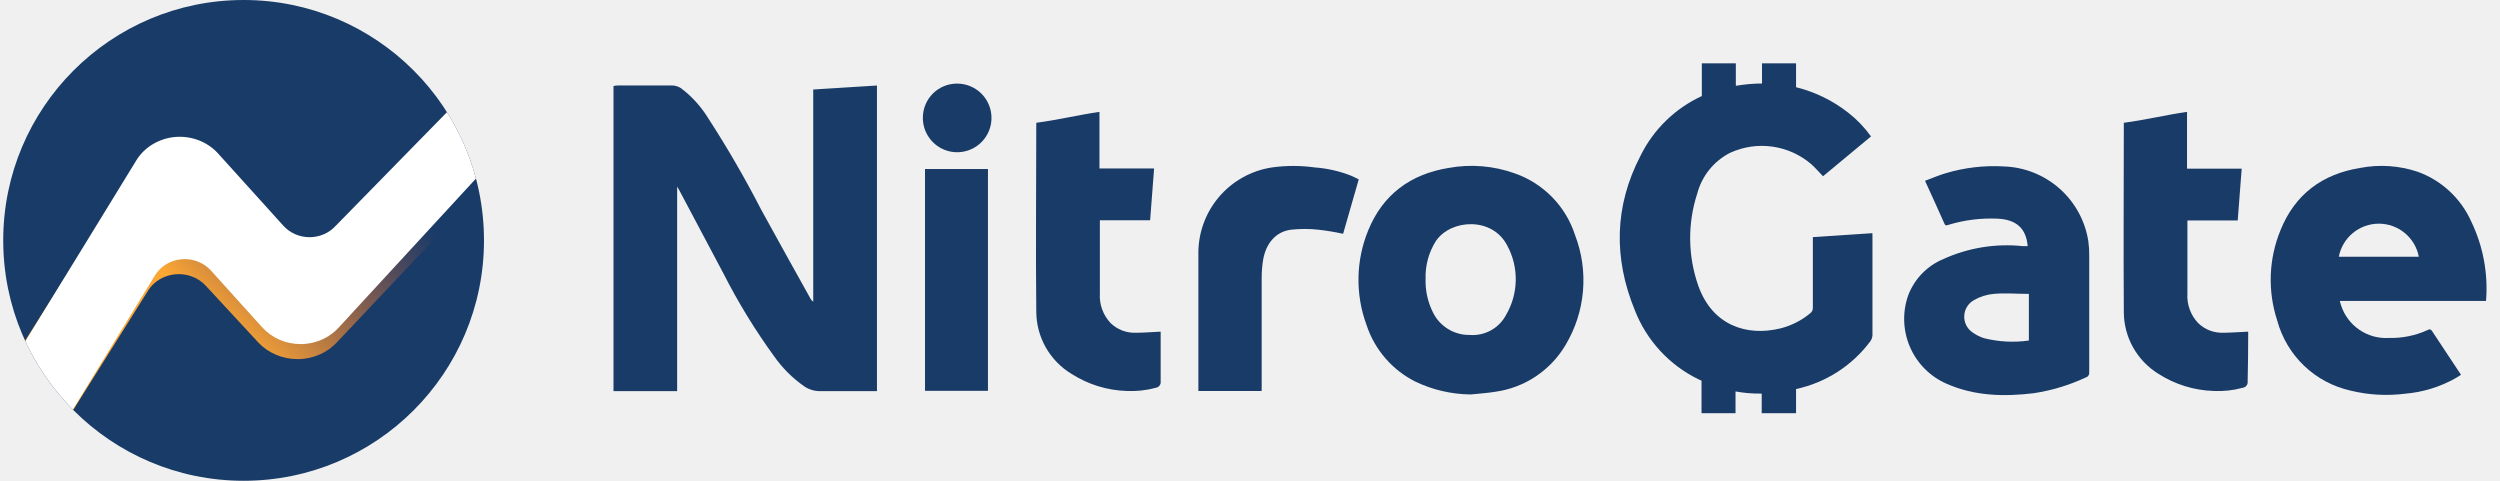
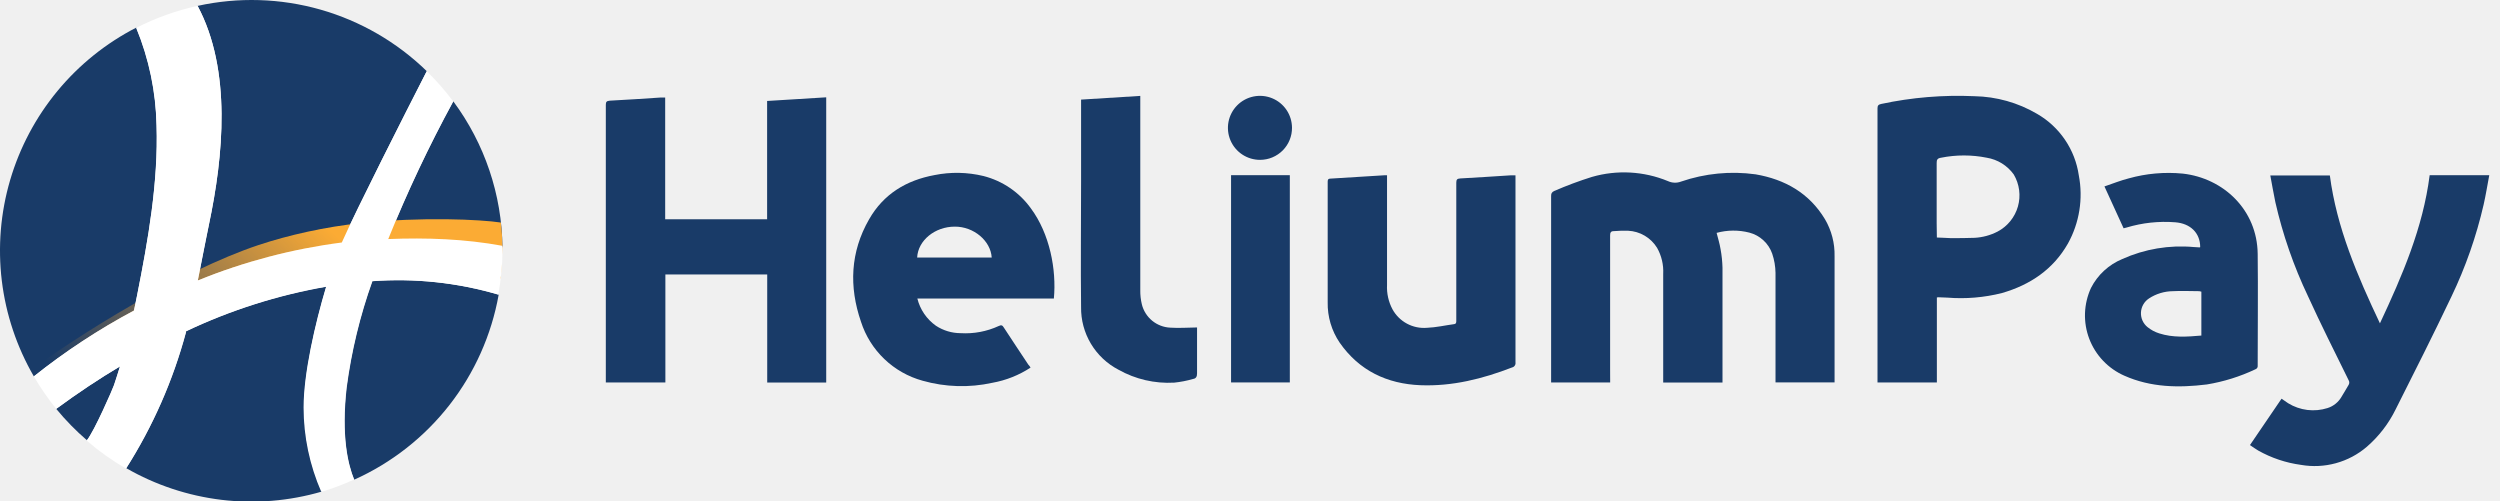
- <svg xmlns="http://www.w3.org/2000/svg" width="156" height="30" viewBox="0 0 156 30" fill="none">
-   <path d="M38.282 5.367C38.371 5.349 38.462 5.338 38.553 5.332C39.681 5.332 40.813 5.332 41.941 5.332C42.138 5.336 42.33 5.396 42.495 5.504C43.164 6.009 43.733 6.634 44.173 7.347C45.385 9.215 46.502 11.144 47.519 13.124C48.528 14.967 49.557 16.802 50.578 18.642C50.617 18.716 50.675 18.779 50.746 18.825V5.585L54.722 5.336V24.407H54.47C53.38 24.407 52.287 24.407 51.197 24.407C50.833 24.415 50.476 24.308 50.176 24.101C49.445 23.59 48.81 22.955 48.299 22.224C47.121 20.602 46.073 18.89 45.164 17.105C44.239 15.373 43.325 13.637 42.403 11.901C42.365 11.828 42.323 11.759 42.254 11.645V24.407H38.282V5.367Z" fill="#193B68" />
-   <path d="M91.771 24.614C90.58 24.602 89.406 24.331 88.33 23.818C87.612 23.459 86.971 22.962 86.446 22.354C85.921 21.747 85.522 21.041 85.271 20.278C84.567 18.369 84.603 16.265 85.374 14.382C86.288 12.138 88.009 10.872 90.376 10.482C91.768 10.225 93.204 10.342 94.535 10.823C95.415 11.132 96.212 11.641 96.863 12.31C97.513 12.978 98.001 13.789 98.286 14.677C98.712 15.787 98.879 16.98 98.778 18.164C98.676 19.349 98.306 20.495 97.697 21.517C97.234 22.304 96.6 22.976 95.84 23.483C95.081 23.991 94.216 24.32 93.312 24.445C92.792 24.533 92.28 24.56 91.771 24.614ZM88.957 17.395C88.933 18.122 89.091 18.843 89.416 19.494C89.625 19.922 89.952 20.282 90.359 20.531C90.765 20.78 91.233 20.908 91.71 20.901C92.17 20.937 92.63 20.837 93.033 20.614C93.437 20.391 93.766 20.055 93.981 19.647C94.364 18.992 94.571 18.25 94.583 17.492C94.595 16.734 94.412 15.985 94.05 15.319C93.113 13.507 90.528 13.675 89.599 15.04C89.155 15.743 88.931 16.563 88.957 17.395V17.395Z" fill="#193B68" />
-   <path d="M64.664 7.661C65.964 7.492 67.34 7.164 68.606 6.98V10.513H72.016C71.932 11.603 71.852 12.658 71.768 13.744H68.632C68.632 13.855 68.632 13.927 68.632 14.004V18.309C68.611 18.646 68.658 18.984 68.773 19.302C68.887 19.619 69.066 19.91 69.298 20.156C69.503 20.356 69.746 20.514 70.014 20.618C70.281 20.722 70.567 20.772 70.854 20.764C71.374 20.764 71.89 20.718 72.425 20.695V20.913C72.425 21.872 72.425 22.824 72.425 23.792C72.432 23.839 72.43 23.887 72.418 23.933C72.406 23.979 72.385 24.022 72.356 24.06C72.327 24.098 72.291 24.129 72.25 24.153C72.208 24.176 72.163 24.191 72.115 24.197C71.526 24.36 70.914 24.427 70.303 24.396C69.081 24.358 67.892 23.989 66.862 23.329C66.192 22.924 65.638 22.353 65.252 21.671C64.867 20.989 64.665 20.22 64.664 19.437C64.622 15.545 64.664 11.652 64.664 7.76V7.661Z" fill="#193B68" />
-   <path d="M78.725 24.4H74.779C74.779 24.319 74.779 24.247 74.779 24.17C74.779 21.417 74.779 18.661 74.779 15.908C74.75 14.596 75.2 13.318 76.044 12.313C76.889 11.309 78.07 10.645 79.367 10.448C80.255 10.324 81.156 10.324 82.044 10.448C82.831 10.505 83.605 10.683 84.338 10.976C84.483 11.037 84.625 11.117 84.785 11.194C84.456 12.346 84.131 13.477 83.81 14.589C83.308 14.478 82.8 14.394 82.288 14.336C81.707 14.27 81.119 14.27 80.537 14.336C79.601 14.463 78.981 15.2 78.813 16.248C78.758 16.6 78.73 16.955 78.729 17.311C78.729 19.578 78.729 21.846 78.729 24.113L78.725 24.4Z" fill="#193B68" />
-   <path d="M61.648 10.547V24.388H57.721V10.547H61.648Z" fill="#193B68" />
-   <path d="M59.694 5.217C60.12 5.211 60.539 5.332 60.897 5.565C61.255 5.798 61.534 6.133 61.7 6.526C61.866 6.919 61.911 7.353 61.828 7.772C61.746 8.191 61.54 8.575 61.237 8.876C60.935 9.177 60.549 9.381 60.13 9.461C59.71 9.542 59.277 9.495 58.884 9.326C58.492 9.158 58.159 8.877 57.928 8.518C57.696 8.159 57.578 7.739 57.587 7.313C57.595 6.758 57.82 6.228 58.213 5.836C58.607 5.444 59.138 5.222 59.694 5.217Z" fill="#193B68" />
-   <path d="M116.838 14.55L113.122 14.795V15.101C113.122 16.462 113.122 17.827 113.122 19.188C113.127 19.256 113.115 19.324 113.087 19.387C113.059 19.449 113.016 19.503 112.962 19.544C112.419 19.997 111.781 20.321 111.096 20.492C109.023 21 106.856 20.331 105.968 17.816C105.321 15.962 105.299 13.947 105.907 12.081C106.051 11.535 106.308 11.026 106.661 10.588C107.015 10.149 107.458 9.79 107.96 9.534C108.787 9.155 109.705 9.022 110.605 9.15C111.505 9.278 112.35 9.662 113.038 10.257C113.29 10.486 113.508 10.742 113.757 10.998L116.751 8.513C116.35 7.953 115.871 7.454 115.328 7.03C114.368 6.276 113.259 5.735 112.074 5.443V3.952H109.949V5.21C109.422 5.213 108.897 5.258 108.377 5.344H108.316V3.952H106.194V5.994C104.531 6.759 103.181 8.072 102.371 9.714C100.734 12.853 100.677 16.099 102.011 19.353C102.746 21.244 104.169 22.788 105.995 23.673L106.175 23.753V25.784H108.297V24.426C108.835 24.524 109.382 24.569 109.93 24.56V25.784H112.074V24.277C113.931 23.876 115.579 22.815 116.712 21.291C116.792 21.179 116.837 21.046 116.842 20.909C116.842 18.882 116.842 16.855 116.842 14.826L116.838 14.55Z" fill="#193B68" />
-   <path d="M154.208 13.828C153.889 13.111 153.428 12.467 152.854 11.933C152.28 11.398 151.604 10.986 150.866 10.719C149.709 10.331 148.471 10.248 147.272 10.479C144.909 10.861 143.2 12.13 142.302 14.367C141.565 16.162 141.494 18.16 142.099 20.003C142.391 21.081 142.974 22.059 143.782 22.83C144.591 23.601 145.596 24.136 146.687 24.377C147.795 24.646 148.943 24.711 150.075 24.568C151.195 24.474 152.282 24.137 153.26 23.581C153.363 23.52 153.462 23.451 153.566 23.386C152.95 22.457 152.35 21.559 151.757 20.653C151.673 20.526 151.6 20.538 151.489 20.591C150.727 20.941 149.896 21.111 149.058 21.088C148.403 21.127 147.753 20.945 147.213 20.572C146.673 20.2 146.273 19.657 146.075 19.032C146.049 18.955 146.03 18.879 146.003 18.779H155.129C155.267 17.076 154.949 15.367 154.208 13.828V13.828ZM145.942 16.019C146.053 15.438 146.364 14.915 146.819 14.539C147.275 14.163 147.847 13.957 148.438 13.957C149.029 13.957 149.602 14.163 150.057 14.539C150.513 14.915 150.823 15.438 150.935 16.019H145.942Z" fill="#193B68" />
-   <path d="M130.311 15.047C130.113 13.784 129.483 12.628 128.527 11.778C127.572 10.928 126.351 10.436 125.073 10.387C123.835 10.311 122.594 10.455 121.406 10.811C120.974 10.937 120.557 11.121 120.121 11.281C120.542 12.203 120.943 13.075 121.333 13.958C121.402 14.114 121.49 14.057 121.593 14.027C122.573 13.73 123.595 13.601 124.618 13.644C125.818 13.69 126.43 14.248 126.529 15.357H126.208C124.522 15.183 122.82 15.46 121.276 16.16C120.777 16.366 120.325 16.671 119.948 17.057C119.571 17.443 119.276 17.901 119.081 18.404C118.7 19.461 118.737 20.623 119.183 21.654C119.629 22.685 120.451 23.507 121.483 23.952C123.222 24.717 125.054 24.759 126.904 24.537C128.027 24.366 129.121 24.035 130.15 23.555C130.219 23.536 130.279 23.493 130.319 23.434C130.359 23.375 130.376 23.304 130.368 23.233C130.368 20.813 130.368 18.389 130.368 15.969C130.373 15.661 130.354 15.353 130.311 15.047V15.047ZM126.602 21.249C125.675 21.381 124.731 21.333 123.822 21.108C123.564 21.029 123.32 20.909 123.1 20.752C122.929 20.64 122.79 20.485 122.697 20.303C122.604 20.121 122.559 19.918 122.568 19.713C122.576 19.509 122.637 19.31 122.745 19.136C122.853 18.963 123.004 18.82 123.184 18.722C123.557 18.509 123.972 18.379 124.4 18.339C125.126 18.274 125.86 18.339 126.602 18.339V21.249Z" fill="#193B68" />
-   <path d="M140.287 20.913V20.695C139.748 20.718 139.232 20.76 138.716 20.764C138.429 20.772 138.143 20.722 137.876 20.618C137.608 20.514 137.365 20.356 137.159 20.156C136.928 19.91 136.749 19.619 136.635 19.302C136.52 18.984 136.472 18.646 136.494 18.309C136.494 16.879 136.494 15.448 136.494 14.015C136.494 13.939 136.494 13.866 136.494 13.755H139.633C139.717 12.669 139.798 11.614 139.882 10.524H136.471V6.98C135.194 7.164 133.829 7.492 132.526 7.661V7.76C132.526 11.652 132.499 15.545 132.526 19.437C132.522 20.217 132.719 20.985 133.098 21.666C133.477 22.348 134.025 22.921 134.69 23.329C135.719 23.989 136.908 24.358 138.131 24.396C138.742 24.427 139.353 24.36 139.943 24.197C139.99 24.191 140.036 24.176 140.077 24.153C140.118 24.129 140.155 24.098 140.183 24.06C140.212 24.022 140.233 23.979 140.245 23.933C140.257 23.887 140.26 23.839 140.253 23.792C140.276 22.832 140.287 21.872 140.287 20.913Z" fill="#193B68" />
-   <circle cx="15.201" cy="15" r="15" fill="#193B68" />
-   <mask id="mask0_305_927" style="mask-type:alpha" maskUnits="userSpaceOnUse" x="0" y="0" width="31" height="30">
-     <circle cx="15.201" cy="15" r="15" fill="#193B68" />
-   </mask>
-   <g mask="url(#mask0_305_927)">
-     <path d="M12.829 17.817L16.111 21.363C16.414 21.689 16.789 21.951 17.21 22.131C17.631 22.312 18.089 22.406 18.553 22.408C18.662 22.408 18.772 22.408 18.881 22.394C19.503 22.337 20.093 22.116 20.582 21.755C20.734 21.643 20.875 21.518 21.002 21.382L21.596 20.753L21.985 20.34L30.304 11.537C29.703 9.428 30.102 8.953 28.602 7.273L20.804 15.039C20.596 15.26 20.338 15.437 20.05 15.557C19.762 15.678 19.449 15.739 19.133 15.738C18.817 15.736 18.505 15.672 18.217 15.549C17.93 15.426 17.675 15.247 17.469 15.025L13.284 10.509C12.935 10.134 12.49 9.845 11.99 9.669C11.398 9.46 10.753 9.416 10.135 9.543C9.516 9.671 8.952 9.964 8.511 10.386C8.33 10.561 8.172 10.756 8.042 10.967L7.915 11.17L0.201 23.436C1.156 25.466 2.047 25.28 3.838 26.744L9.248 18.123C9.425 17.841 9.672 17.602 9.969 17.427C10.265 17.251 10.603 17.144 10.953 17.114C11.304 17.084 11.657 17.132 11.983 17.255C12.309 17.377 12.599 17.57 12.829 17.817Z" fill="url(#paint0_linear_305_927)" />
-     <path d="M13.16 16.88L16.361 20.426C16.656 20.752 17.021 21.014 17.432 21.195C17.843 21.375 18.289 21.469 18.741 21.471C18.848 21.471 18.955 21.471 19.061 21.456C19.667 21.4 20.243 21.179 20.72 20.818C20.868 20.706 21.005 20.581 21.13 20.445L21.709 19.816L22.088 19.403L30.2 10.6C29.614 8.491 30.002 8.016 28.54 6.336L20.937 14.102C20.733 14.323 20.483 14.499 20.201 14.62C19.92 14.741 19.615 14.802 19.307 14.801C18.999 14.799 18.694 14.735 18.414 14.612C18.134 14.489 17.885 14.31 17.684 14.088L13.604 9.572C13.263 9.197 12.829 8.908 12.342 8.732C11.765 8.523 11.136 8.479 10.533 8.606C9.93 8.734 9.379 9.027 8.949 9.449C8.773 9.624 8.619 9.819 8.492 10.03L8.368 10.233L0.847 22.499C1.778 24.529 2.646 24.343 4.393 25.806L9.668 17.186C9.841 16.904 10.082 16.665 10.371 16.49C10.66 16.314 10.989 16.207 11.331 16.177C11.673 16.147 12.017 16.195 12.335 16.317C12.653 16.44 12.936 16.633 13.16 16.88Z" fill="white" />
-   </g>
+ <svg xmlns="http://www.w3.org/2000/svg" width="150" height="30" viewBox="0 0 150 30" fill="none">
+   <path d="M96.61 22.949H93.067C93.067 22.873 93.067 22.806 93.067 22.739C93.067 19.082 93.067 15.423 93.067 11.763C93.067 11.611 93.101 11.529 93.253 11.459C93.992 11.138 94.747 10.856 95.516 10.615C97.021 10.18 98.629 10.269 100.078 10.867C100.199 10.923 100.33 10.955 100.464 10.96C100.597 10.966 100.731 10.944 100.856 10.897C102.294 10.402 103.829 10.252 105.336 10.46C107.097 10.764 108.551 11.584 109.497 13.151C109.893 13.825 110.093 14.597 110.074 15.378V22.785C110.074 22.834 110.074 22.882 110.074 22.943H106.531V22.706C106.531 20.595 106.531 18.486 106.531 16.375C106.525 15.981 106.458 15.59 106.331 15.217C106.223 14.911 106.042 14.636 105.803 14.417C105.565 14.197 105.276 14.039 104.962 13.957C104.317 13.791 103.64 13.797 102.997 13.972C103.079 14.297 103.18 14.619 103.234 14.95C103.302 15.318 103.34 15.691 103.35 16.065C103.35 18.313 103.35 20.564 103.35 22.812V22.952H99.792V22.682C99.792 20.602 99.792 18.52 99.792 16.436C99.821 15.889 99.693 15.345 99.424 14.868C99.239 14.568 98.983 14.317 98.678 14.139C98.374 13.96 98.031 13.859 97.678 13.844C97.394 13.837 97.11 13.845 96.826 13.868C96.644 13.868 96.607 13.963 96.607 14.133C96.607 16.798 96.607 19.463 96.607 22.129L96.61 22.949Z" fill="#193B68" />
+   <path d="M49.573 22.952H46.033V16.469H39.923V22.946H36.349V22.724C36.349 17.256 36.349 11.778 36.349 6.292C36.349 6.106 36.398 6.058 36.59 6.04C37.608 5.988 38.627 5.918 39.646 5.851H39.911V13.155H46.027V6.058L49.573 5.839V22.952Z" fill="#193B68" />
+   <path d="M116.212 17.848V22.946H112.65V22.724C112.65 17.321 112.65 11.914 112.65 6.504C112.65 6.328 112.705 6.276 112.872 6.237C114.709 5.844 116.589 5.688 118.465 5.772C119.785 5.796 121.077 6.159 122.215 6.826C122.887 7.211 123.463 7.744 123.898 8.384C124.333 9.024 124.617 9.755 124.728 10.521C124.997 11.918 124.766 13.365 124.077 14.61C123.192 16.165 121.814 17.089 120.123 17.581C119.051 17.853 117.941 17.947 116.838 17.857L116.297 17.836L116.212 17.848ZM116.212 14.251C116.501 14.251 116.771 14.285 117.039 14.288C117.52 14.288 118 14.288 118.478 14.269C118.957 14.243 119.426 14.116 119.852 13.896C120.148 13.741 120.408 13.527 120.618 13.269C120.828 13.01 120.984 12.711 121.075 12.391C121.166 12.07 121.191 11.735 121.148 11.404C121.105 11.074 120.995 10.756 120.826 10.469C120.635 10.203 120.394 9.977 120.115 9.804C119.837 9.632 119.528 9.516 119.204 9.463C118.301 9.282 117.371 9.282 116.467 9.463C116.245 9.497 116.197 9.579 116.2 9.791C116.2 10.991 116.2 12.191 116.2 13.395L116.212 14.251Z" fill="#193B68" />
+   <path d="M142.796 19.401C144.144 16.527 145.378 13.662 145.78 10.511H149.356C149.241 11.119 149.15 11.696 149.019 12.273C148.58 14.18 147.932 16.033 147.085 17.797C146.005 20.069 144.87 22.317 143.739 24.562C143.319 25.419 142.73 26.183 142.009 26.807C141.471 27.268 140.837 27.605 140.153 27.792C139.47 27.98 138.753 28.014 138.055 27.892C137.156 27.77 136.288 27.48 135.497 27.035C135.327 26.941 135.175 26.823 134.998 26.704L136.893 23.921C137.033 24.018 137.161 24.11 137.291 24.195C137.641 24.41 138.034 24.547 138.441 24.597C138.849 24.647 139.263 24.608 139.655 24.483C140.004 24.372 140.3 24.135 140.485 23.818C140.637 23.587 140.762 23.338 140.911 23.104C140.941 23.059 140.957 23.006 140.957 22.952C140.957 22.898 140.941 22.845 140.911 22.8C140.089 21.126 139.247 19.458 138.478 17.769C137.621 15.968 136.965 14.078 136.522 12.134C136.409 11.605 136.324 11.073 136.218 10.527H139.791C140.199 13.653 141.437 16.53 142.796 19.401Z" fill="#193B68" />
+   <path d="M61.833 22.056C61.139 22.511 60.36 22.821 59.543 22.967C58.158 23.273 56.719 23.23 55.355 22.843C54.493 22.606 53.705 22.159 53.059 21.541C52.414 20.924 51.933 20.156 51.66 19.307C50.933 17.198 51.018 15.12 52.146 13.158C53.013 11.639 54.378 10.818 56.069 10.505C57.04 10.309 58.042 10.328 59.004 10.56C60.154 10.852 61.164 11.54 61.854 12.504C62.982 14.023 63.396 16.171 63.232 17.912H55.041C55.205 18.572 55.6 19.151 56.155 19.544C56.595 19.834 57.111 19.989 57.639 19.99C58.425 20.037 59.211 19.889 59.926 19.559C60.081 19.483 60.151 19.519 60.23 19.653C60.714 20.397 61.209 21.136 61.699 21.877C61.76 21.934 61.793 21.992 61.833 22.056ZM59.503 15.451C59.439 14.443 58.42 13.592 57.289 13.598C56.091 13.598 55.081 14.428 55.029 15.451H59.503Z" fill="#193B68" />
+   <path d="M83.222 10.514V10.782C83.222 12.888 83.222 14.992 83.222 17.092C83.196 17.6 83.309 18.107 83.548 18.556C83.748 18.922 84.05 19.222 84.418 19.419C84.786 19.617 85.203 19.703 85.619 19.668C86.163 19.647 86.702 19.522 87.243 19.449C87.38 19.431 87.377 19.337 87.377 19.237C87.377 18.546 87.377 17.858 87.377 17.174C87.377 15.105 87.377 13.036 87.377 10.97C87.377 10.773 87.426 10.715 87.626 10.706C88.645 10.651 89.664 10.581 90.668 10.518H90.929V10.748C90.929 14.416 90.929 18.081 90.929 21.743C90.94 21.81 90.925 21.879 90.887 21.935C90.85 21.992 90.792 22.032 90.725 22.047C88.965 22.727 87.14 23.189 85.224 23.113C83.222 23.031 81.553 22.241 80.382 20.561C79.895 19.845 79.644 18.996 79.661 18.131C79.661 15.728 79.661 13.328 79.661 10.925C79.661 10.818 79.661 10.727 79.81 10.718C80.905 10.654 82.003 10.581 83.098 10.514C83.139 10.512 83.181 10.512 83.222 10.514Z" fill="#193B68" />
+   <path d="M132.012 14.828C132.012 13.984 131.431 13.407 130.515 13.337C129.529 13.26 128.537 13.367 127.59 13.653L127.416 13.698L126.267 11.186C126.759 11.019 127.228 10.83 127.711 10.706C128.772 10.408 129.878 10.31 130.975 10.417C133.408 10.694 135.43 12.589 135.461 15.229C135.488 17.465 135.461 19.698 135.461 21.934C135.468 21.981 135.459 22.029 135.434 22.07C135.41 22.11 135.372 22.141 135.327 22.156C134.403 22.594 133.422 22.901 132.413 23.067C130.722 23.277 129.049 23.247 127.462 22.542C126.981 22.331 126.547 22.026 126.186 21.646C125.824 21.266 125.542 20.818 125.355 20.327C125.169 19.837 125.082 19.314 125.1 18.79C125.119 18.266 125.241 17.75 125.461 17.274C125.86 16.492 126.526 15.879 127.337 15.542C128.68 14.938 130.156 14.69 131.622 14.822L131.975 14.844C131.988 14.841 132.001 14.836 132.012 14.828ZM132.082 20.133V17.499C132.04 17.487 131.997 17.478 131.954 17.471C131.428 17.471 130.902 17.441 130.375 17.471C129.865 17.476 129.367 17.626 128.94 17.906C128.8 17.997 128.683 18.121 128.599 18.266C128.515 18.411 128.467 18.573 128.458 18.74C128.449 18.907 128.479 19.074 128.546 19.228C128.614 19.381 128.716 19.516 128.846 19.622C129.055 19.793 129.294 19.921 129.551 20.002C130.372 20.267 131.218 20.209 132.082 20.133Z" fill="#193B68" />
+   <path d="M71.823 19.647V20.033C71.823 20.823 71.823 21.615 71.823 22.405C71.823 22.594 71.763 22.709 71.592 22.736C71.221 22.844 70.84 22.918 70.455 22.958C69.289 23.025 68.128 22.756 67.109 22.183C66.423 21.826 65.85 21.285 65.453 20.621C65.057 19.957 64.853 19.196 64.865 18.422C64.835 15.916 64.865 13.41 64.865 10.903V5.976L68.417 5.754V6.027C68.417 9.823 68.417 13.619 68.417 17.417C68.413 17.701 68.445 17.985 68.511 18.261C68.606 18.646 68.823 18.99 69.129 19.242C69.436 19.494 69.815 19.64 70.212 19.659C70.741 19.695 71.276 19.653 71.823 19.647Z" fill="#193B68" />
+   <path d="M73.864 10.511H77.389V22.946H73.864V10.511Z" fill="#193B68" />
+   <path d="M75.613 9.591C75.233 9.594 74.86 9.484 74.542 9.275C74.224 9.067 73.975 8.768 73.827 8.418C73.679 8.068 73.638 7.682 73.71 7.309C73.782 6.936 73.963 6.592 74.23 6.322C74.498 6.051 74.839 5.866 75.212 5.79C75.584 5.714 75.971 5.749 76.324 5.893C76.676 6.036 76.978 6.281 77.191 6.596C77.403 6.911 77.518 7.282 77.52 7.662C77.522 7.914 77.474 8.163 77.379 8.397C77.285 8.63 77.145 8.842 76.967 9.022C76.79 9.201 76.579 9.343 76.347 9.441C76.115 9.539 75.865 9.59 75.613 9.591Z" fill="#193B68" />
+   <path d="M5.202 26.416L5.161 26.39L5.202 26.416Z" fill="#193B68" />
+   <path d="M4.099 4.731C4.121 4.704 4.144 4.68 4.17 4.657C4.144 4.68 4.121 4.704 4.099 4.731Z" fill="#193B68" />
+   <path d="M23.778 27.329C23.715 27.377 23.653 27.424 23.586 27.469C23.653 27.424 23.715 27.377 23.778 27.329Z" fill="#193B68" />
+   <path d="M7.561 28.095L7.602 28.117L7.565 28.095H7.561Z" fill="#193B68" />
+   <path d="M19.299 29.497L19.185 29.53L19.299 29.497Z" fill="#193B68" />
+   <path d="M30.148 14.833C30.113 11.679 29.08 8.616 27.199 6.082C25.74 8.758 24.436 11.517 23.295 14.343C25.591 14.253 27.889 14.418 30.148 14.833Z" fill="#193B68" />
+   <path d="M7.2 21.983C5.956 22.719 4.681 23.569 3.373 24.531C3.932 25.211 4.549 25.842 5.216 26.416C5.677 25.86 6.787 23.312 6.849 23.102C6.967 22.745 7.085 22.366 7.2 21.983Z" fill="#193B68" />
+   <path d="M12.534 13.475C12.298 14.579 12.092 15.713 11.867 16.829C14.636 15.7 17.539 14.934 20.505 14.55C21.419 12.503 24.283 6.855 25.607 4.27C23.82 2.53 21.627 1.26 19.227 0.576C16.826 -0.107 14.293 -0.184 11.856 0.353C13.917 4.208 13.4 9.377 12.534 13.475Z" fill="#193B68" />
+   <path d="M8.232 17.701C8.892 14.388 9.507 10.919 9.397 7.514C9.358 5.503 8.944 3.516 8.177 1.656C6.36 2.589 4.753 3.881 3.452 5.453C2.151 7.026 1.184 8.846 0.609 10.803C0.034 12.761 -0.136 14.814 0.108 16.839C0.353 18.864 1.007 20.818 2.031 22.583C3.909 21.083 5.92 19.759 8.04 18.625C8.11 18.32 8.169 18.025 8.232 17.701Z" fill="#193B68" />
+   <path d="M22.348 16.873C21.608 18.94 21.09 21.08 20.803 23.257C20.475 26.158 20.877 27.863 21.257 28.779C23.496 27.773 25.455 26.236 26.965 24.303C28.474 22.369 29.489 20.097 29.92 17.683C27.465 16.959 24.9 16.685 22.348 16.873Z" fill="#193B68" />
+   <path d="M19.583 17.189C16.669 17.697 13.838 18.597 11.166 19.866C11.164 19.886 11.164 19.905 11.166 19.925C10.393 22.813 9.182 25.567 7.576 28.091C9.336 29.103 11.284 29.75 13.301 29.991C15.318 30.232 17.364 30.063 19.314 29.493C18.613 27.897 18.25 26.174 18.248 24.431C18.233 22.392 18.916 19.42 19.583 17.189Z" fill="#193B68" />
+   <path fill-rule="evenodd" clip-rule="evenodd" d="M30.146 14.792L30.045 16.708C27.739 16.192 22.343 15.264 18.378 16.089C13.422 17.121 7.64 19.905 5.472 21.452C4.085 22.442 3.046 23.058 2.491 23.353C2.254 22.995 2.032 22.626 1.826 22.248C4.516 20.21 10.849 16.255 15.498 14.707C17.307 14.104 19.525 13.606 21.697 13.38C25.324 13.003 28.819 13.165 30.053 13.352C30.106 13.825 30.138 14.306 30.146 14.792Z" fill="url(#paint0_linear_980_2294)" />
+   <path d="M30.148 14.749C27.89 14.333 25.589 14.253 23.295 14.343C24.434 11.518 25.735 8.761 27.192 6.085C26.712 5.44 26.181 4.834 25.603 4.274C24.279 6.862 21.419 12.503 20.508 14.55C17.543 14.934 14.639 15.7 11.87 16.829C12.095 15.724 12.302 14.594 12.538 13.475C13.4 9.381 13.917 4.212 11.856 0.353C10.575 0.633 9.336 1.077 8.169 1.675C8.937 3.535 9.35 5.521 9.389 7.532C9.5 10.938 8.884 14.391 8.225 17.72C8.162 18.029 8.095 18.338 8.033 18.644C5.917 19.772 3.908 21.091 2.031 22.583C2.427 23.266 2.875 23.917 3.373 24.531C4.681 23.573 5.956 22.724 7.2 21.983C7.085 22.351 6.967 22.745 6.831 23.12C6.768 23.312 5.659 25.856 5.202 26.434C5.931 27.069 6.722 27.631 7.561 28.113C9.163 25.588 10.372 22.834 11.148 19.947C11.146 19.927 11.146 19.908 11.148 19.888C13.819 18.618 16.65 17.717 19.564 17.208C18.897 19.439 18.215 22.41 18.215 24.453C18.218 26.194 18.579 27.916 19.277 29.512C19.947 29.313 20.602 29.067 21.238 28.776C20.869 27.863 20.456 26.158 20.785 23.253C21.072 21.076 21.59 18.936 22.329 16.869C24.88 16.681 27.444 16.954 29.898 17.675C30.052 16.805 30.148 15.942 30.148 15.058C30.148 14.955 30.152 14.87 30.148 14.749Z" fill="white" />
  <defs>
-     <linearGradient id="paint0_linear_305_927" x1="7.163" y1="26.346" x2="22.939" y2="10.367" gradientUnits="userSpaceOnUse">
-       <stop offset="0.397" stop-color="#FBA734" />
-       <stop offset="1" stop-color="#F26535" stop-opacity="0" />
+     <linearGradient id="paint0_linear_980_2294" x1="17.241" y1="11.458" x2="5.542" y2="24.23" gradientUnits="userSpaceOnUse">
+       <stop stop-color="#FBAB34" />
+       <stop offset="1" stop-color="#FBA734" stop-opacity="0" />
    </linearGradient>
  </defs>
</svg>
